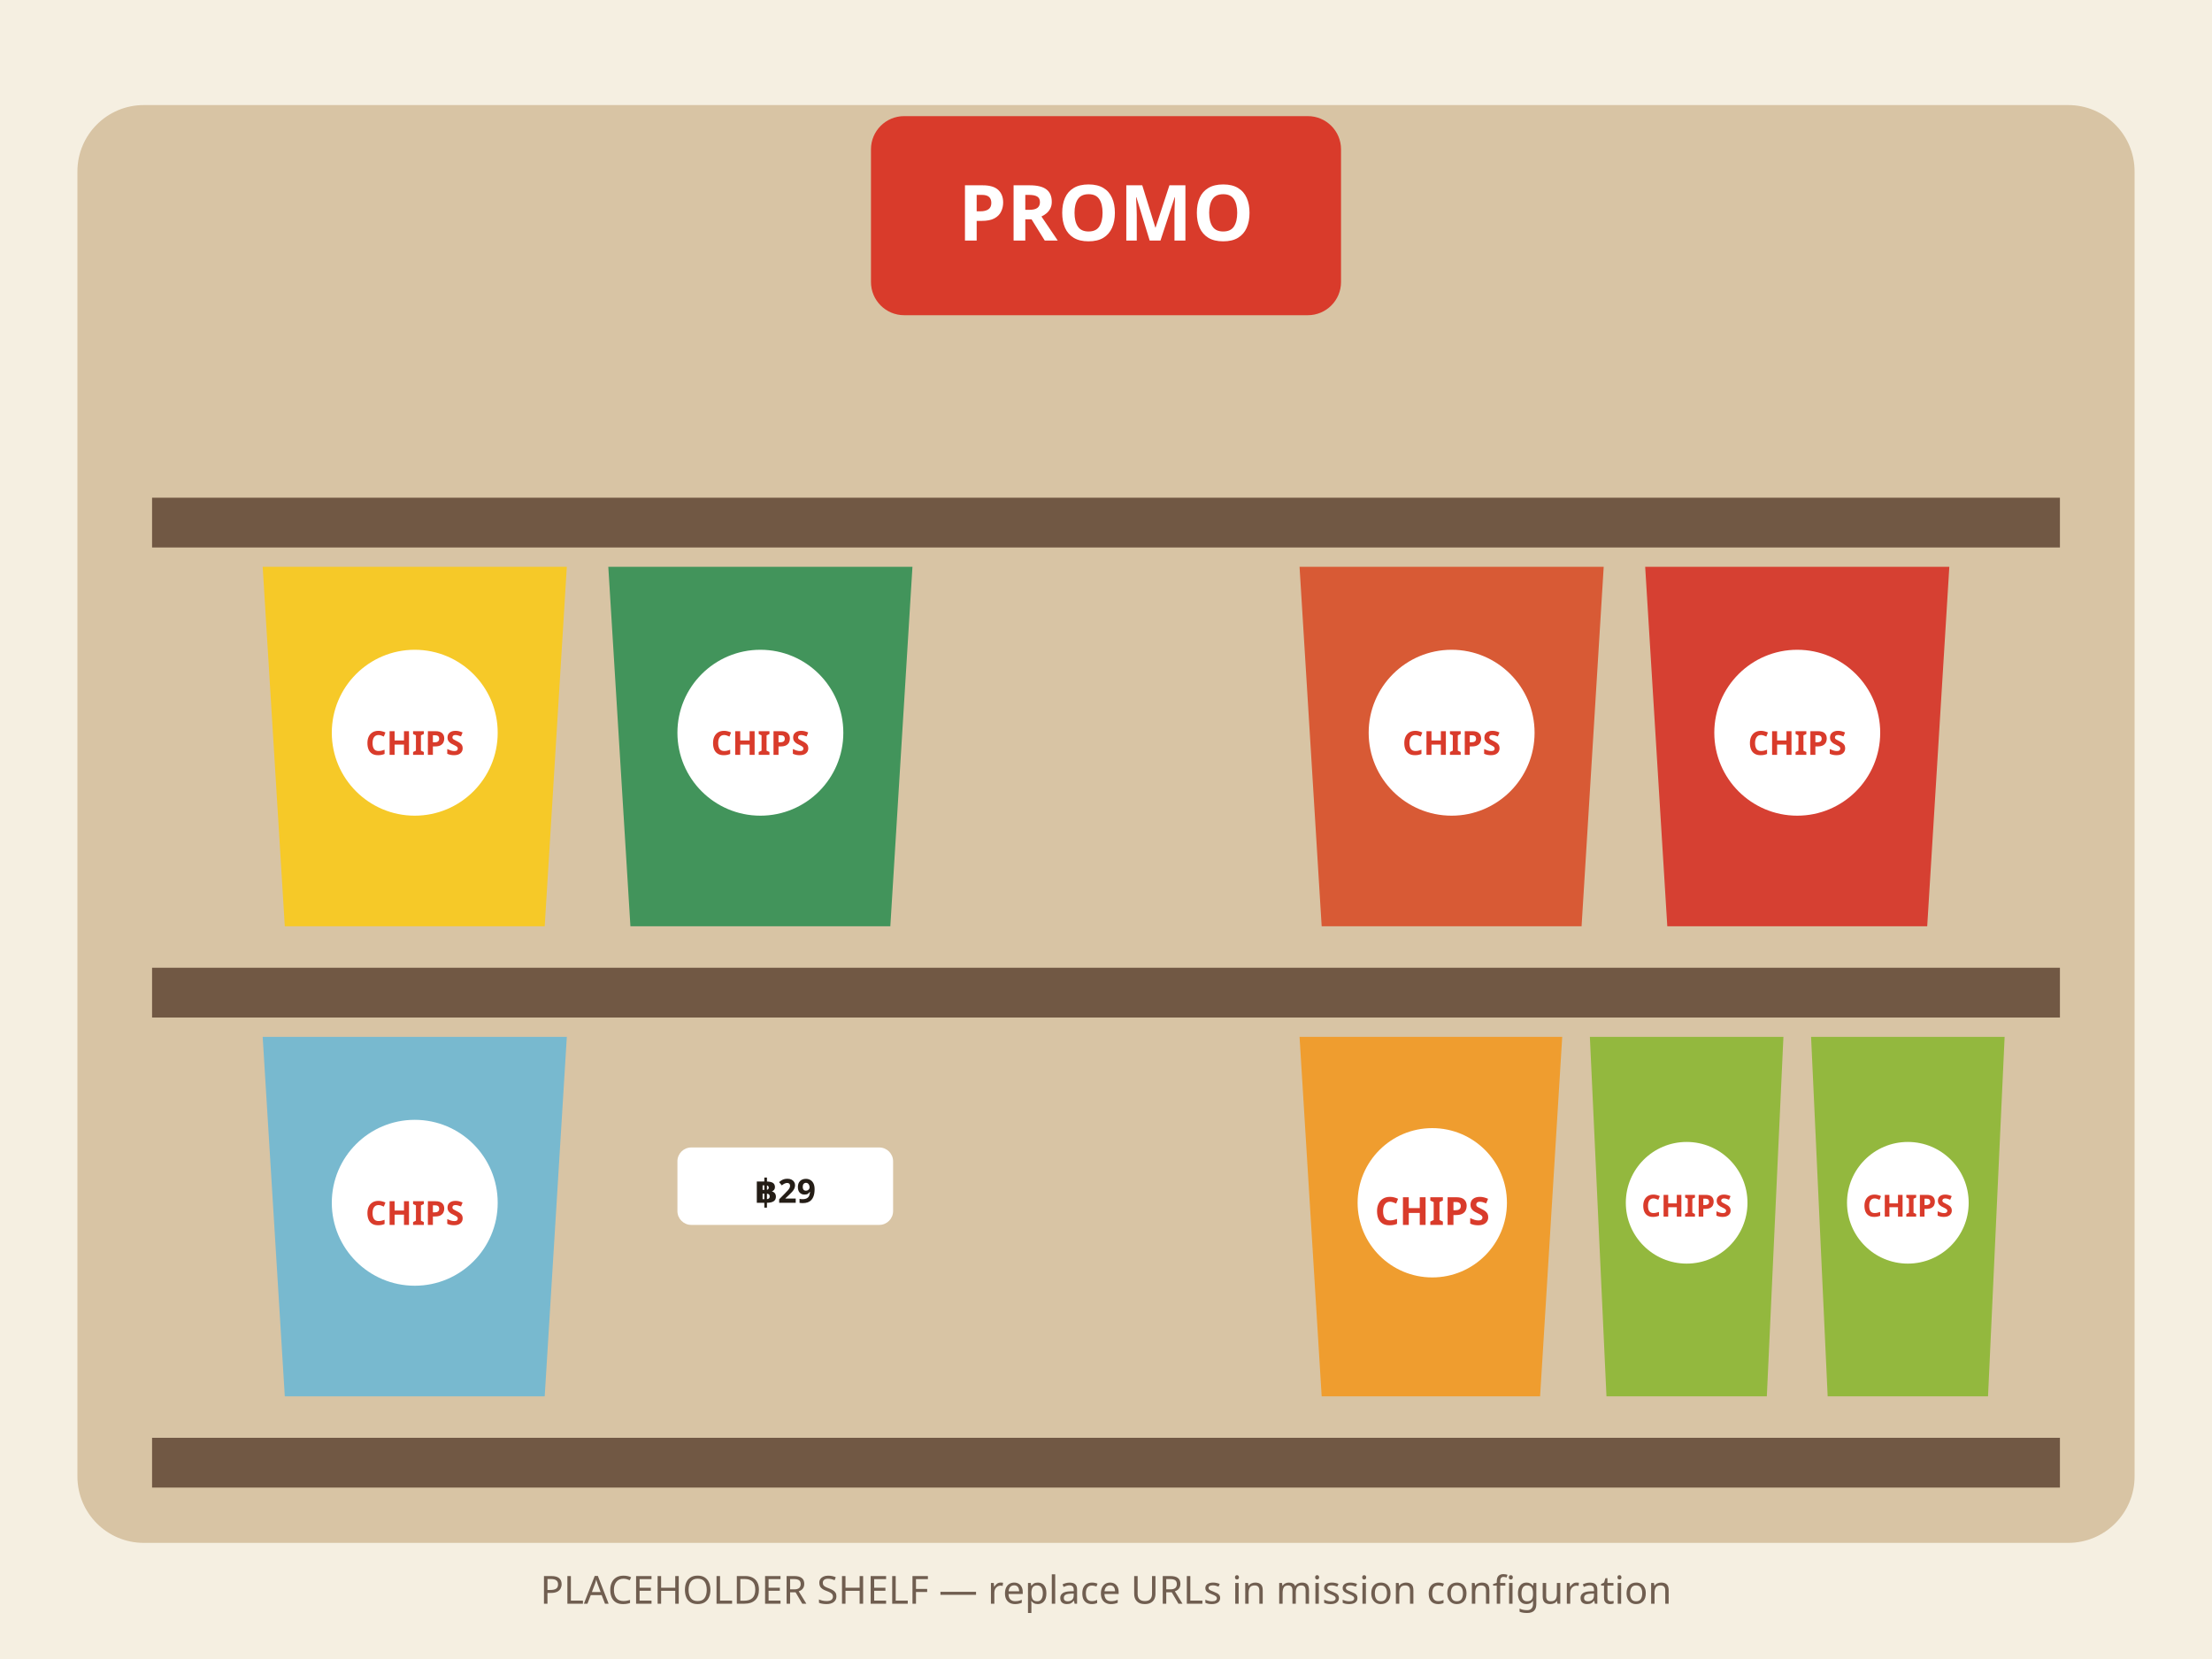
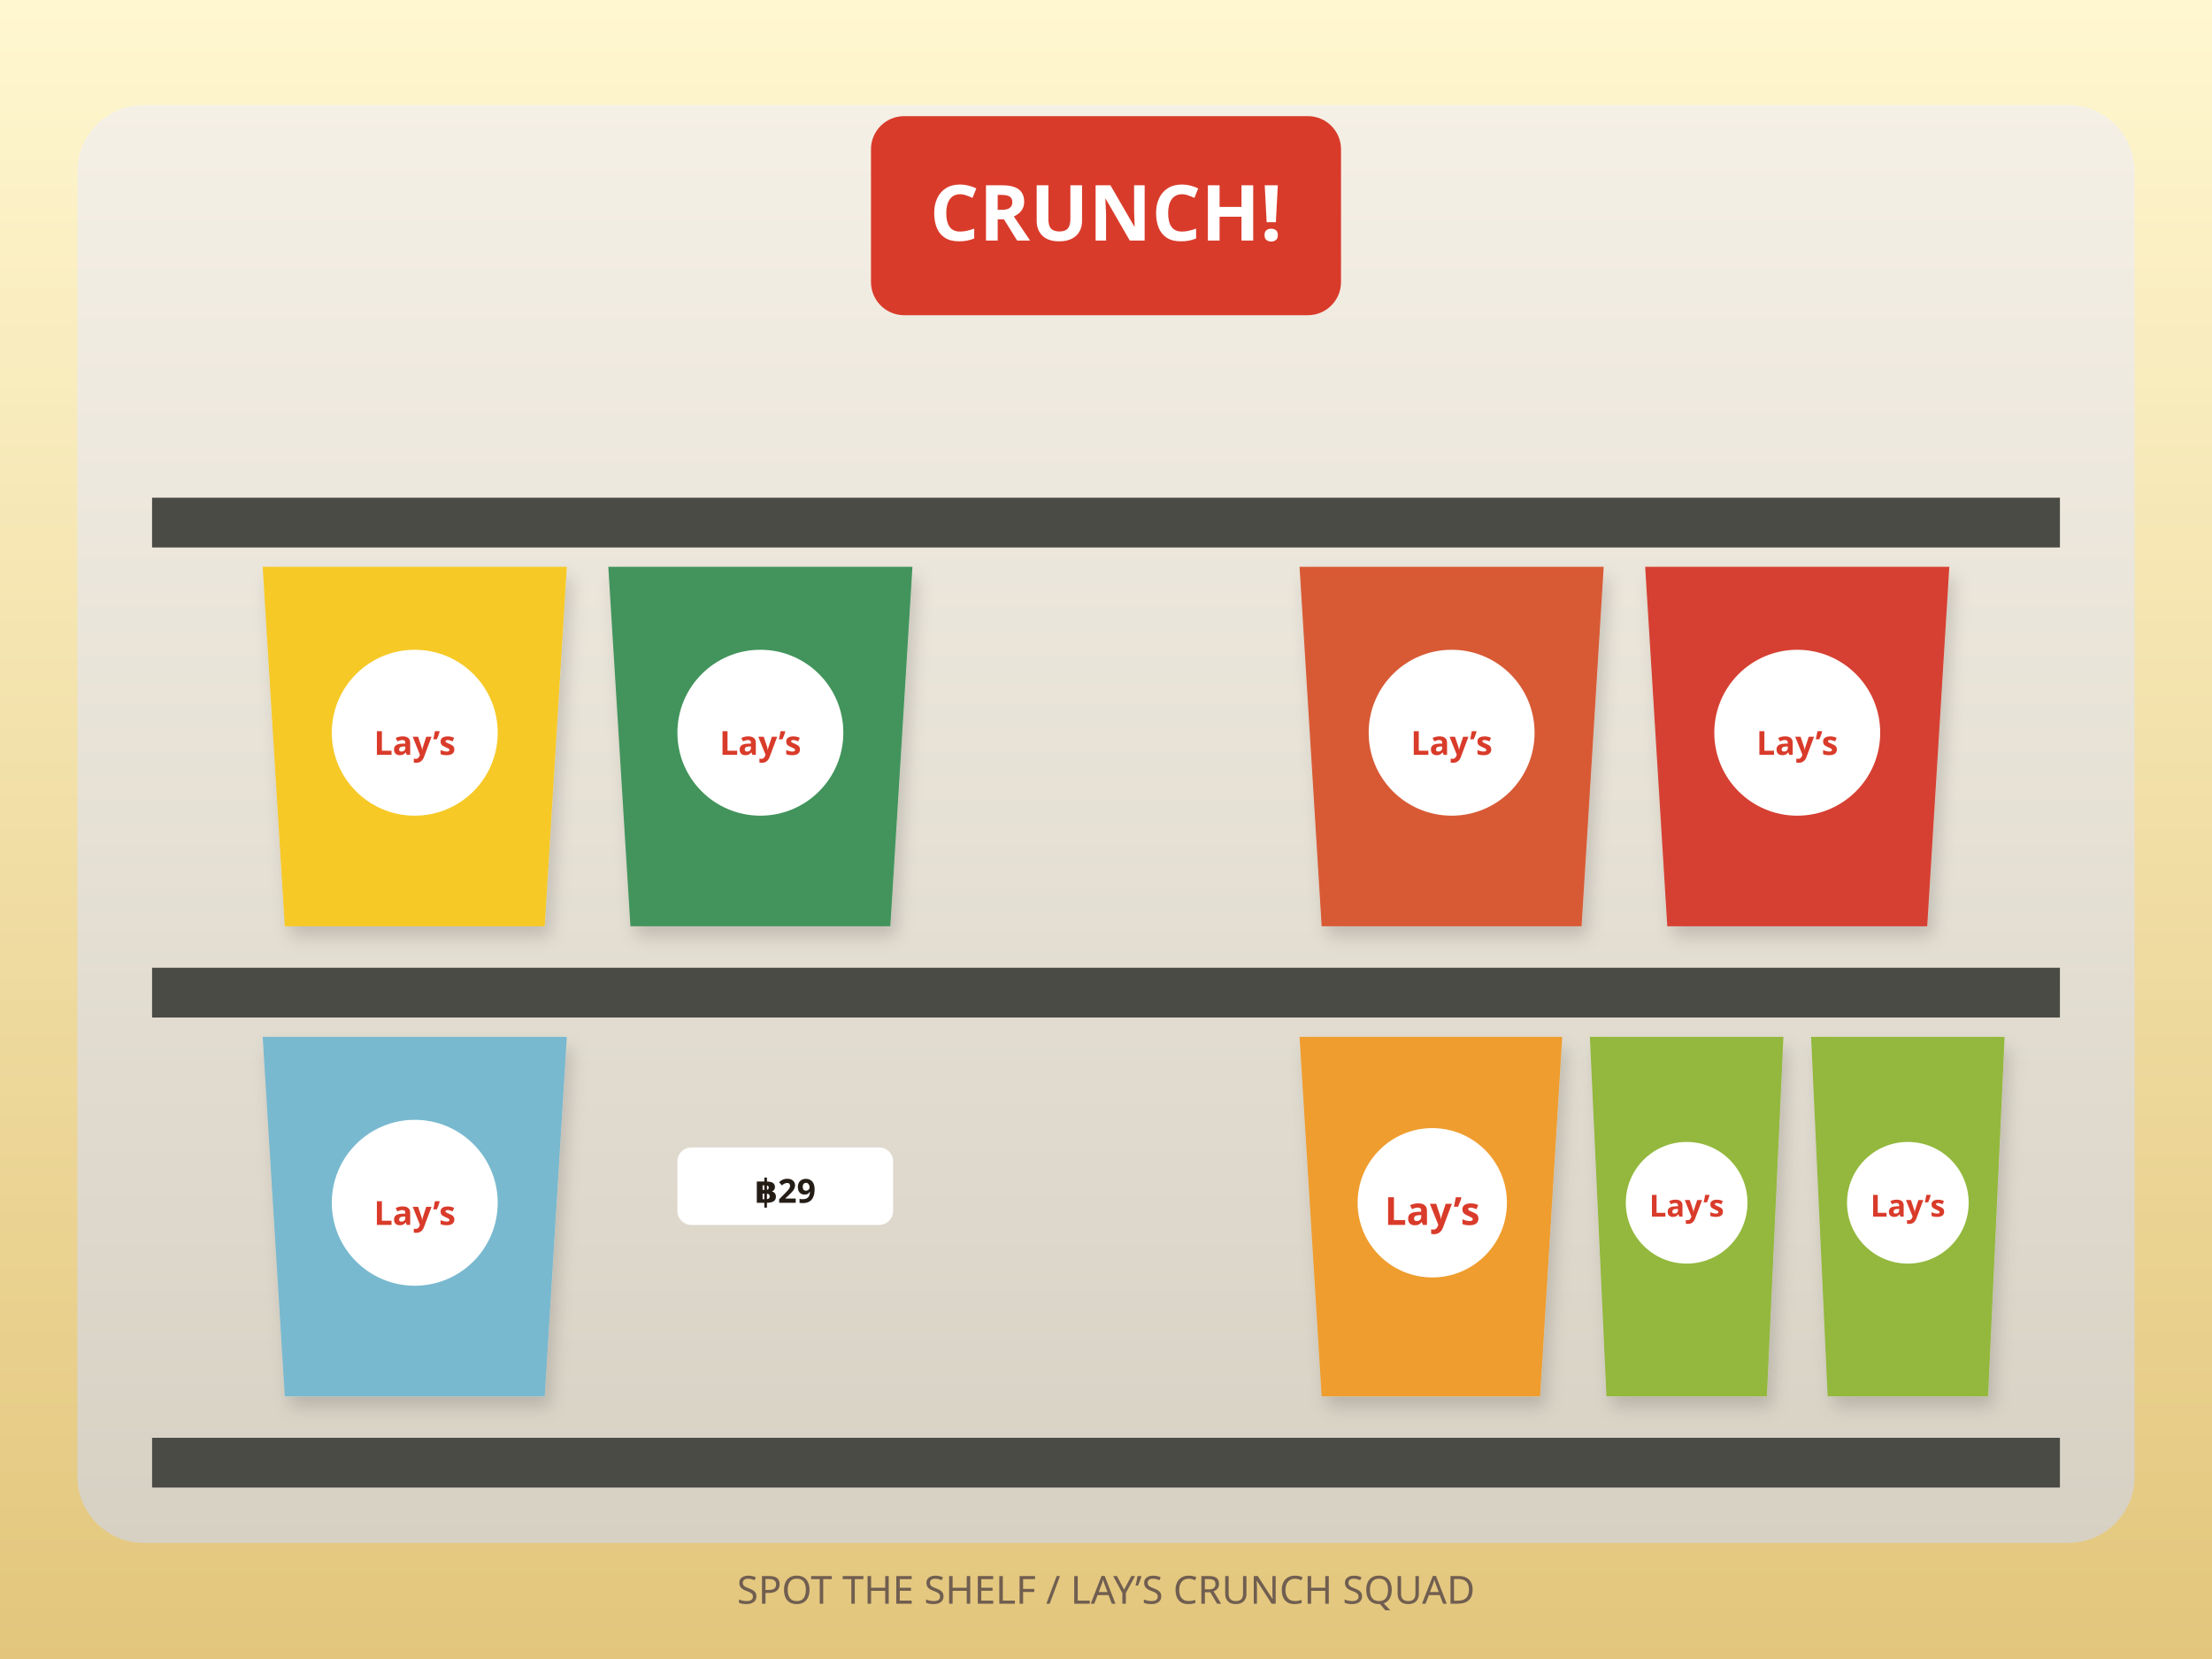
<svg xmlns="http://www.w3.org/2000/svg" viewBox="0 0 800 600" role="img" aria-label="ชั้นวางสินค้าแบบจำลอง ภาพ A">
-   <rect width="800" height="600" fill="#f5efe1" />
-   <rect x="28" y="38" width="744" height="520" rx="24" fill="#d8c4a4" />
+   <defs>
+     <linearGradient id="wall" x2="0" y2="1">
+       <stop stop-color="#fff7d0" />
+       <stop offset="1" stop-color="#e3c67c" />
+     </linearGradient>
+     <linearGradient id="rack" x2="0" y2="1">
+       <stop stop-color="#f5f0e6" />
+       <stop offset="1" stop-color="#d7d1c4" />
+     </linearGradient>
+     <filter id="shadow" x="-20%" y="-20%" width="140%" height="150%">
+       <feDropShadow dy="4" stdDeviation="3" flood-opacity=".15" />
+     </filter>
+   </defs>
+   <rect width="800" height="600" fill="url(#wall)" />
+   <rect x="28" y="38" width="744" height="520" rx="24" fill="url(#rack)" />
  <rect x="315" y="42" width="170" height="72" rx="12" fill="#d93b2b" />
-   <text x="400" y="87" text-anchor="middle" font-family="sans-serif" font-size="28" font-weight="700" fill="white">PROMO</text>
-   <g fill="#715844">
+   <text x="400" y="87" text-anchor="middle" font-family="sans-serif" font-size="28" font-weight="700" fill="white">CRUNCH!</text>
+   <g fill="#4b4b45">
    <rect x="55" y="180" width="690" height="18" />
    <rect x="55" y="350" width="690" height="18" />
    <rect x="55" y="520" width="690" height="18" />
  </g>
  <g font-family="sans-serif" font-weight="700" text-anchor="middle">
-     <g transform="translate(95 205)">
+     <g filter="url(#shadow)" transform="translate(95 205)">
      <path d="M0 0h110l-8 130H8z" fill="#f6c928" />
      <circle cx="55" cy="60" r="30" fill="#fff" />
-       <text x="55" y="68" fill="#d93b2b">CHIPS</text>
+       <text x="55" y="68" fill="#d93b2b">Lay’s</text>
    </g>
-     <g transform="translate(220 205)">
+     <g filter="url(#shadow)" transform="translate(220 205)">
      <path d="M0 0h110l-8 130H8z" fill="#42945b" />
      <circle cx="55" cy="60" r="30" fill="#fff" />
-       <text x="55" y="68" fill="#d93b2b">CHIPS</text>
+       <text x="55" y="68" fill="#d93b2b">Lay’s</text>
    </g>
-     <g transform="translate(470 205)">
+     <g filter="url(#shadow)" transform="translate(470 205)">
      <path d="M0 0h110l-8 130H8z" fill="#d85a35" />
      <circle cx="55" cy="60" r="30" fill="#fff" />
-       <text x="55" y="68" fill="#d93b2b">CHIPS</text>
+       <text x="55" y="68" fill="#d93b2b">Lay’s</text>
    </g>
-     <g transform="translate(595 205)">
+     <g filter="url(#shadow)" transform="translate(595 205)">
      <path d="M0 0h110l-8 130H8z" fill="#d64032" />
      <circle cx="55" cy="60" r="30" fill="#fff" />
-       <text x="55" y="68" fill="#d93b2b">CHIPS</text>
+       <text x="55" y="68" fill="#d93b2b">Lay’s</text>
    </g>
-     <g transform="translate(95 375)">
+     <g filter="url(#shadow)" transform="translate(95 375)">
      <path d="M0 0h110l-8 130H8z" fill="#78b9cf" />
      <circle cx="55" cy="60" r="30" fill="#fff" />
-       <text x="55" y="68" fill="#d93b2b">CHIPS</text>
+       <text x="55" y="68" fill="#d93b2b">Lay’s</text>
    </g>
-     <g transform="translate(470 375)">
+     <g filter="url(#shadow)" transform="translate(470 375)">
      <path d="M0 0h95l-8 130H8z" fill="#ef9d2f" />
      <circle cx="48" cy="60" r="27" fill="#fff" />
-       <text x="48" y="68" fill="#d93b2b" font-size="14">CHIPS</text>
+       <text x="48" y="68" fill="#d93b2b" font-size="14">Lay’s</text>
    </g>
-     <g transform="translate(575 375)">
+     <g filter="url(#shadow)" transform="translate(575 375)">
      <path d="M0 0h70l-6 130H6z" fill="#93b83e" />
      <circle cx="35" cy="60" r="22" fill="#fff" />
-       <text x="35" y="65" fill="#d93b2b" font-size="11">CHIPS</text>
+       <text x="35" y="65" fill="#d93b2b" font-size="11">Lay’s</text>
    </g>
-     <g transform="translate(655 375)">
+     <g filter="url(#shadow)" transform="translate(655 375)">
      <path d="M0 0h70l-6 130H6z" fill="#93b83e" />
      <circle cx="35" cy="60" r="22" fill="#fff" />
-       <text x="35" y="65" fill="#d93b2b" font-size="11">CHIPS</text>
+       <text x="35" y="65" fill="#d93b2b" font-size="11">Lay’s</text>
    </g>
  </g>
  <rect x="245" y="415" width="78" height="28" rx="5" fill="white" />
  <text x="284" y="435" text-anchor="middle" font-family="sans-serif" font-weight="700" fill="#241d16">฿29</text>
-   <text x="400" y="580" text-anchor="middle" font-family="sans-serif" font-size="14" fill="#705e50">PLACEHOLDER SHELF — replace URLs in mission configuration</text>
+   <text x="400" y="580" text-anchor="middle" font-family="sans-serif" font-size="14" fill="#705e50">SPOT THE SHELF  /  LAY’S CRUNCH SQUAD</text>
</svg>
